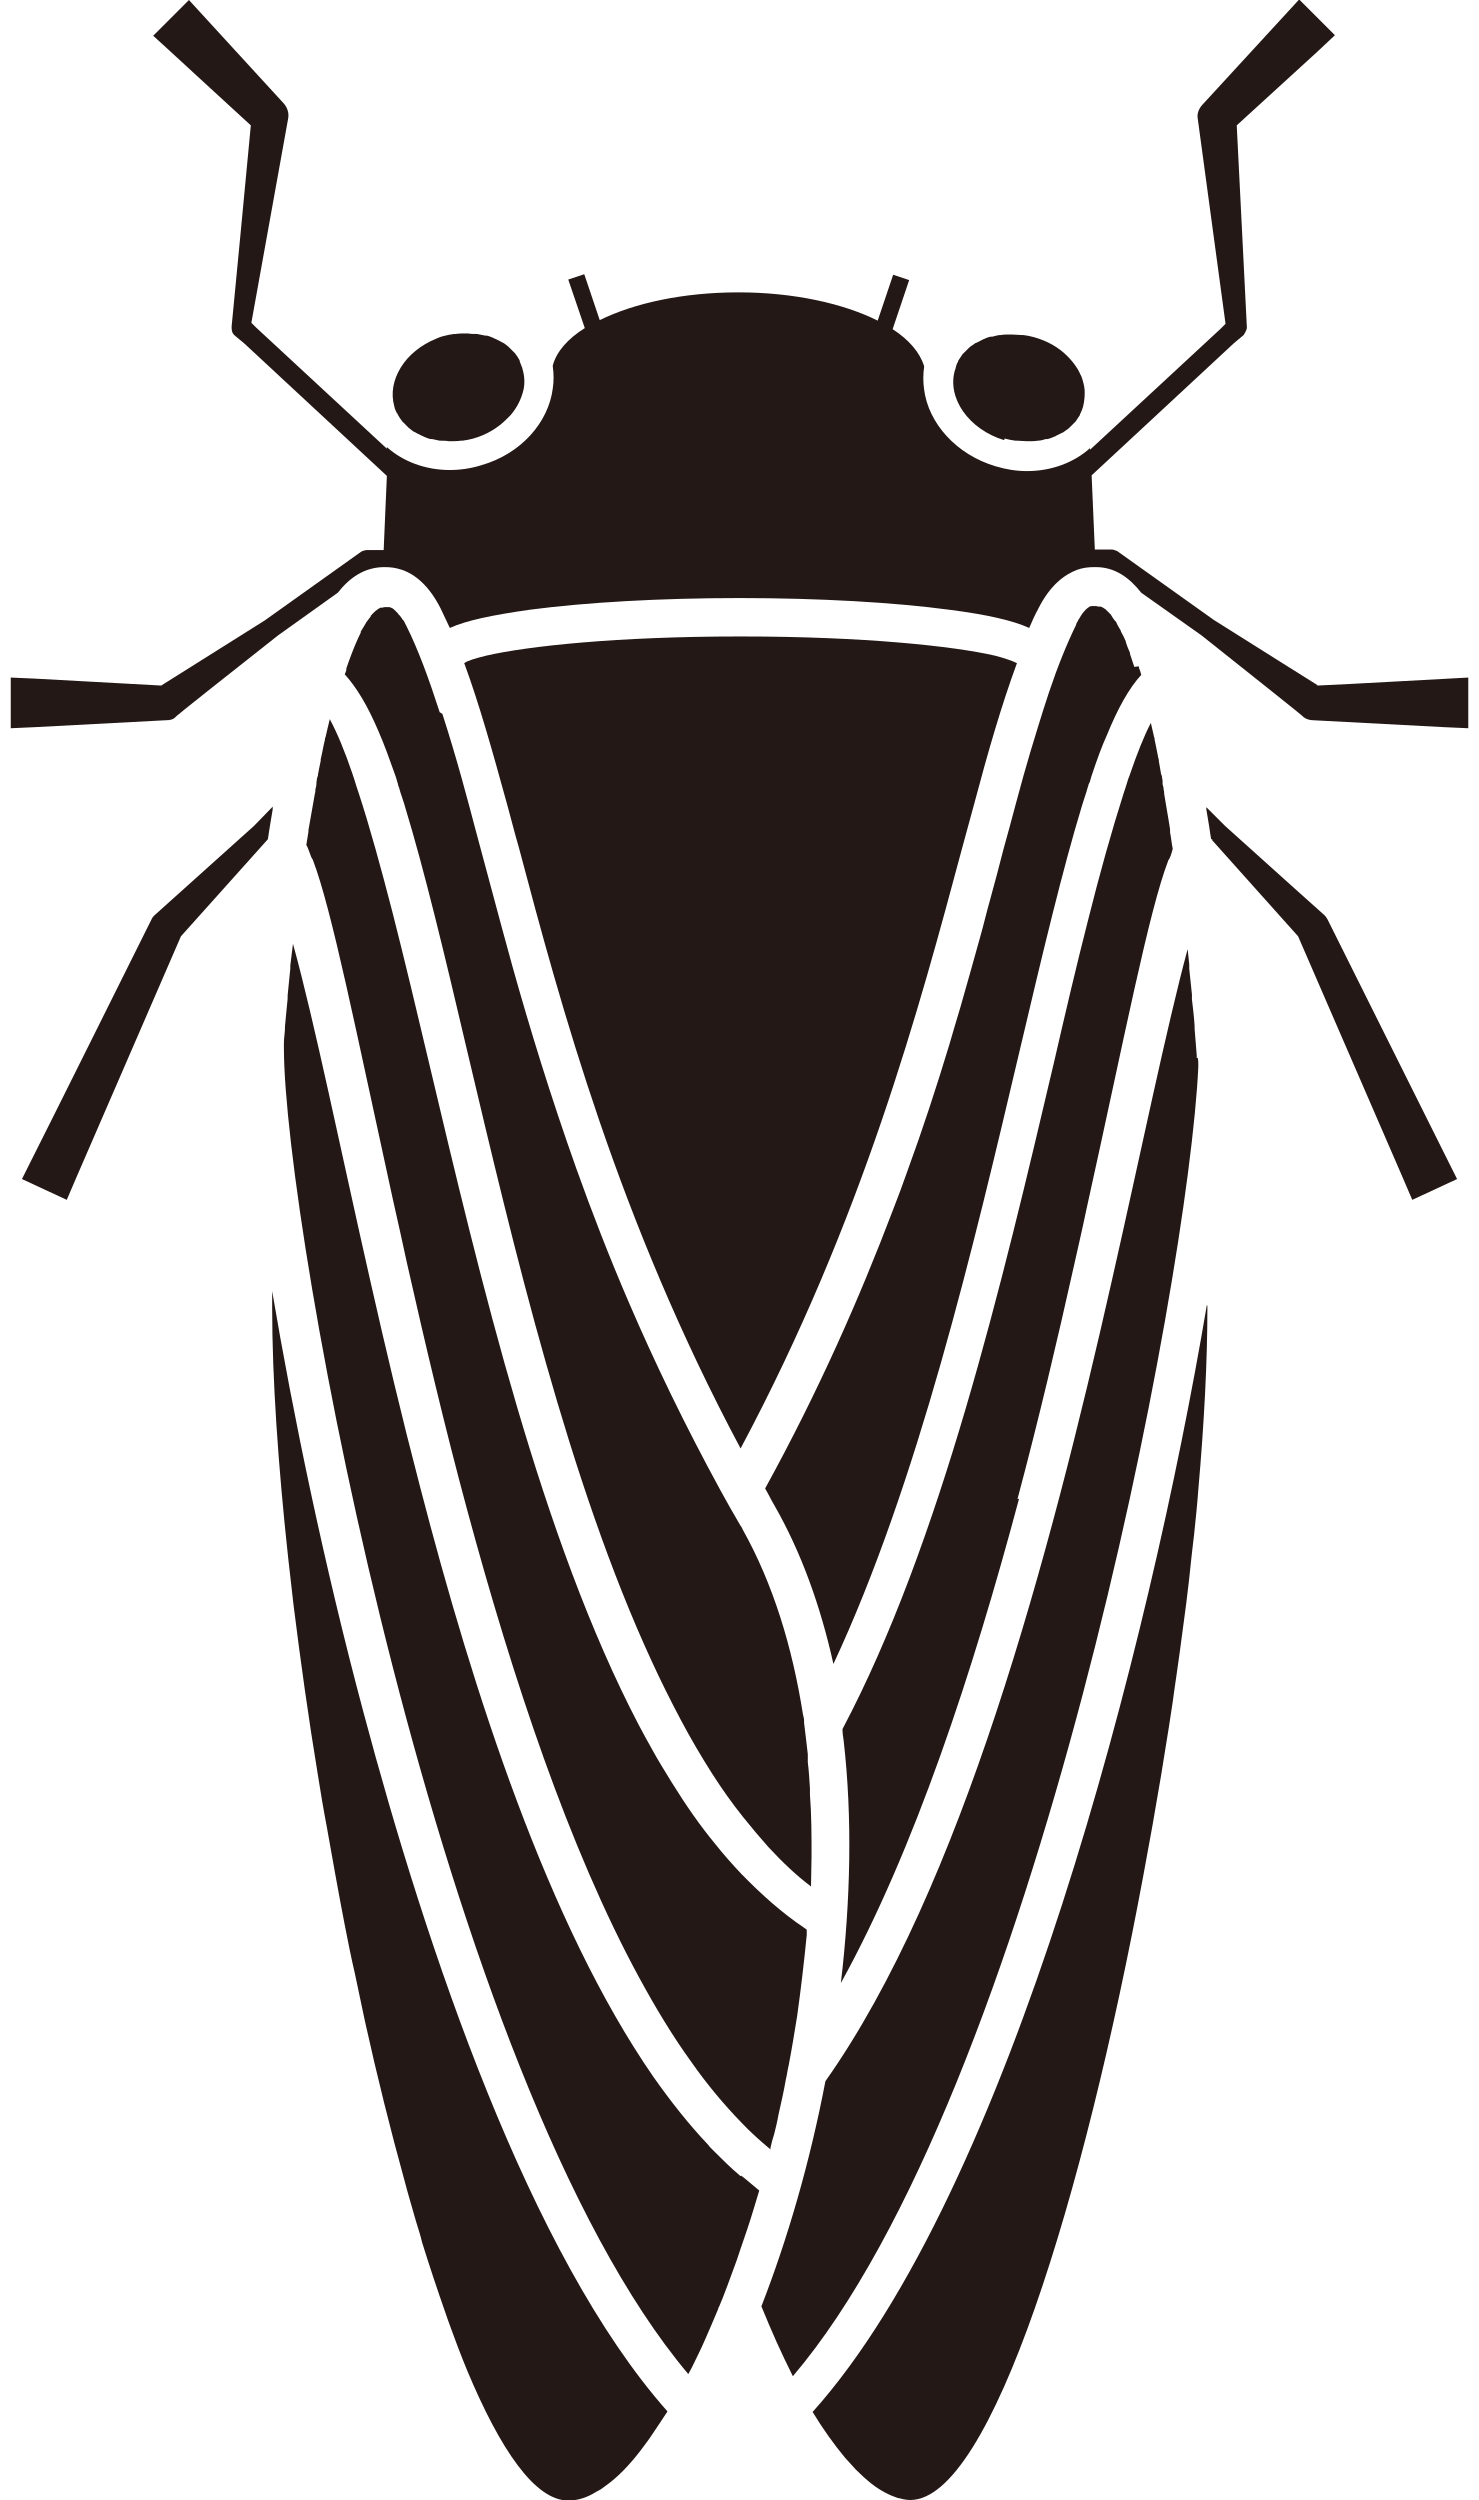
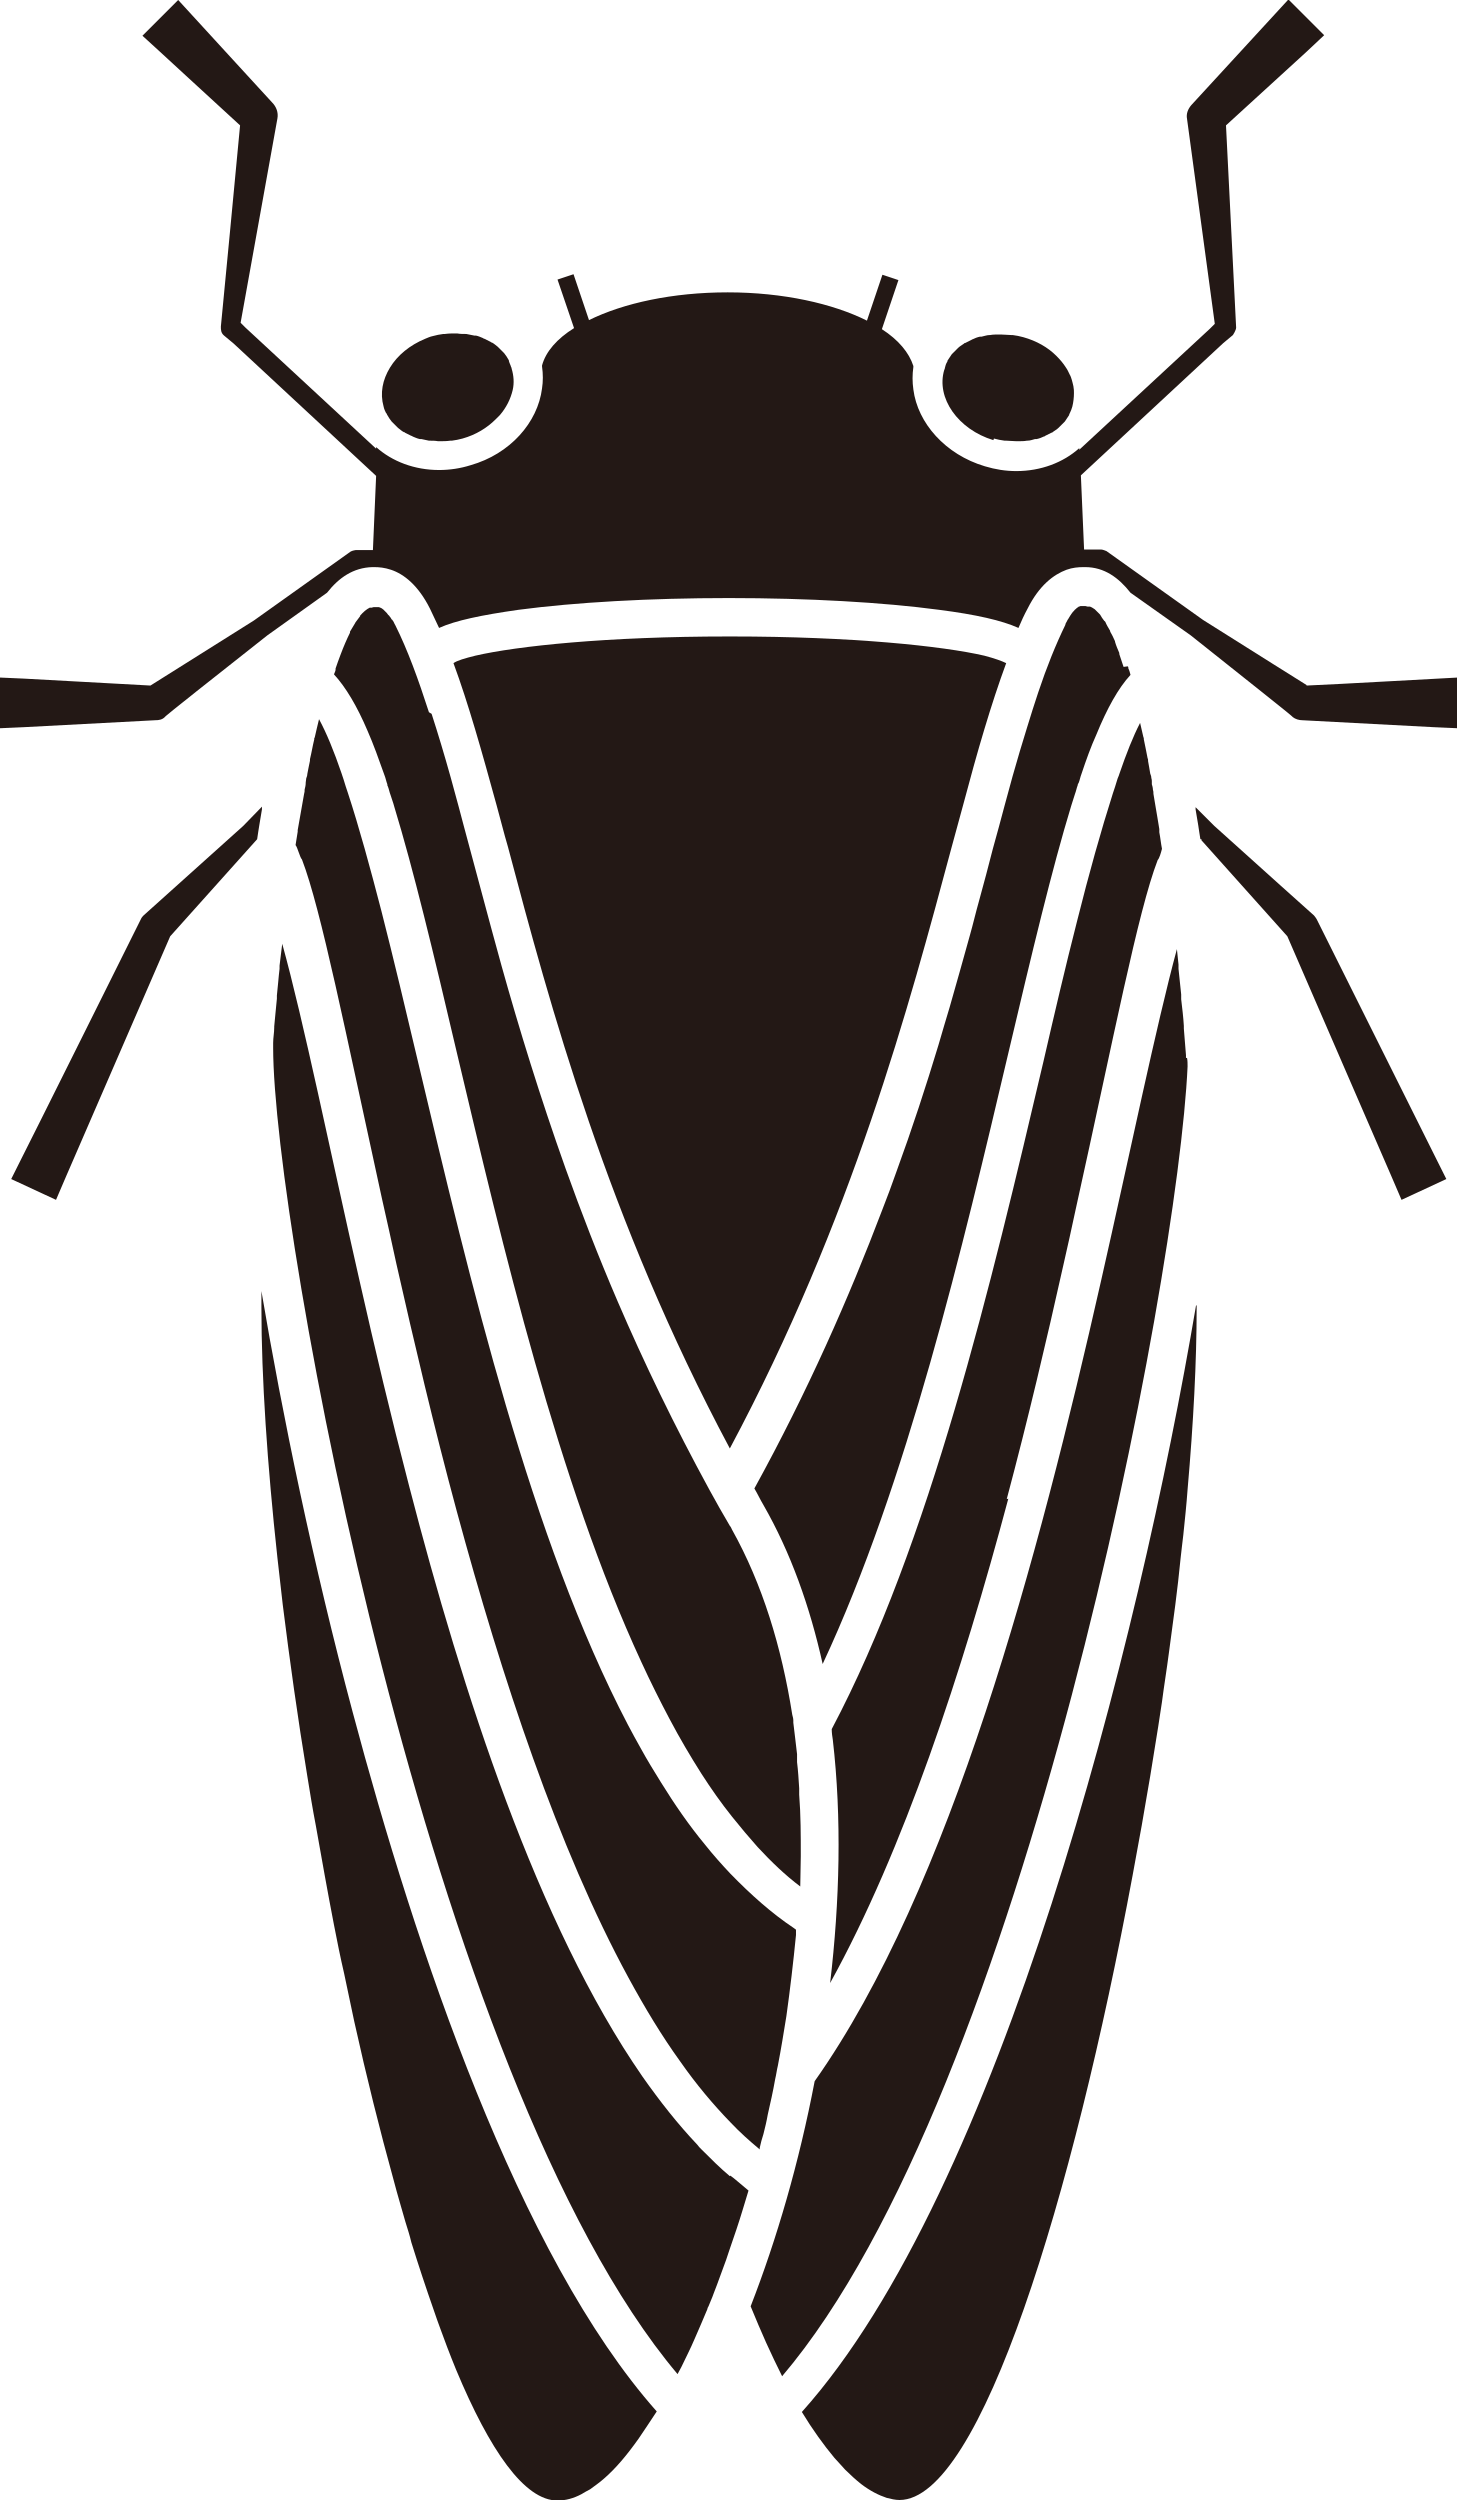
- <svg xmlns="http://www.w3.org/2000/svg" id="Layer_2" data-name="Layer 2" viewBox="0 0 27.31 46.86" width="55" height="93">
+ <svg xmlns="http://www.w3.org/2000/svg" id="Layer_2" data-name="Layer 2" viewBox="0 0 27.31 46.86">
  <defs>
    <style>
      .cls-1 {
        fill: #231815;
      }
    </style>
  </defs>
  <g id="Layer_1-2" data-name="Layer 1">
    <g>
      <path class="cls-1" d="M4.91,15.12l-.35.36-1.87,1.68s-.04.04-.05.07c-.01.02-2.21,4.44-2.23,4.47l-.2.4.84.39.18-.42,1.96-4.52,1.63-1.82h0s0,0,0,0c.01-.09.03-.18.04-.26.02-.1.03-.2.05-.3,0-.01,0-.03,0-.04Z" />
      <path class="cls-1" d="M24.49,12.84c-.1-.06-.97-.61-1.94-1.22l-1.81-1.29s-.07-.03-.1-.03h-.32s-.06-1.39-.06-1.39l2.67-2.48.18-.15s.06-.09.06-.14c0-.02-.15-3.01-.19-3.79l1.51-1.38.33-.31-.67-.67c-.21.23-1.58,1.72-1.82,1.98-.06.07-.1.16-.08.26l.52,3.84-.09.09-2.45,2.27v-.03c-.3.27-.72.43-1.18.43-.2,0-.39-.03-.59-.09-.74-.22-1.26-.81-1.34-1.44-.02-.14-.02-.28,0-.42,0,0,0-.01,0-.02h0c-.08-.25-.28-.49-.59-.69l.31-.92-.3-.1-.29.86c-.64-.32-1.57-.53-2.61-.53-1.03,0-1.95.2-2.6.52l-.29-.86-.3.1.31.91c-.32.2-.53.44-.6.7h0s0,.01,0,.02c.02.14.02.28,0,.41-.08.64-.6,1.23-1.34,1.44-.19.06-.39.09-.59.09-.46,0-.88-.16-1.18-.43v.03s-2.45-2.27-2.45-2.27l-.09-.09c.03-.17.69-3.83.69-3.83.02-.11-.02-.22-.1-.3C4.92,1.72,3.51.19,3.34,0l-.67.67c.18.16,1.4,1.29,1.83,1.68-.03.35-.36,3.77-.36,3.77,0,.06,0,.12.06.17l.18.15,2.67,2.48-.06,1.39h-.32s-.07.01-.1.03l-1.81,1.29-1.94,1.22-2.37-.13-.45-.02v.95s.45-.02.45-.02l2.46-.13c.07,0,.13-.01.18-.06-.02,0,.97-.78,1.92-1.53l1.12-.8c.22-.28.49-.47.85-.48,0,0,.02,0,.03,0h0c.1,0,.2.01.32.05.24.08.51.29.73.73.06.12.11.24.17.36.31-.14.79-.24,1.49-.34,1.06-.14,2.46-.22,3.94-.22,1.49,0,2.89.08,3.94.22.7.09,1.18.2,1.49.34.05-.12.11-.25.17-.36.22-.44.49-.64.73-.73.11-.04.22-.05.32-.05,0,0,.02,0,.03,0,.36,0,.63.2.85.48l1.13.8c.94.75,1.93,1.53,1.91,1.53.05.04.12.06.18.06l2.46.13.45.02v-.95c-.23.01-2.31.13-2.83.15Z" />
      <path class="cls-1" d="M24.68,17.23s-.03-.05-.05-.07c0,0-1.04-.93-1.87-1.68l-.35-.35s0,.03,0,.04c.02.1.03.2.05.3.01.09.03.18.04.26,0,0,0,0,0,0h0s0,0,0,0h0s.02,0,.02,0v.02s0,0,0,0l1.61,1.8,1.96,4.52.18.42.84-.39-.2-.4s-2.22-4.45-2.23-4.47Z" />
      <path class="cls-1" d="M22.42,24.46c-1.08,6.4-3.68,16.61-7.39,20.75.2.33.41.62.61.86.07.08.14.15.2.22.1.1.2.19.3.27.17.13.33.21.48.26.08.02.16.04.24.04,1.52,0,3.25-5.68,4.37-11.71.06-.31.11-.62.17-.93.05-.31.11-.62.16-.93s.1-.62.15-.93c.02-.15.05-.31.07-.46.04-.31.09-.61.13-.92.04-.3.08-.6.12-.9.04-.3.07-.59.1-.88.02-.15.03-.29.05-.43.03-.29.06-.57.08-.85.11-1.25.17-2.41.17-3.4,0,0,0,0,0-.01,0,0,0-.02,0-.03Z" />
      <path class="cls-1" d="M22.23,19.83s0-.04,0-.05c-.01-.17-.03-.33-.04-.5,0-.02,0-.03,0-.05-.01-.17-.03-.33-.05-.5,0-.03,0-.06,0-.09-.02-.16-.03-.32-.05-.48,0-.03,0-.06,0-.08-.01-.1-.02-.19-.03-.29-.39,1.44-.88,3.83-1.42,6.21-1.17,5.18-2.82,11.4-5.37,15.01-.29,1.52-.71,2.96-1.2,4.22.1.24.19.46.29.68.1.22.2.43.3.63,4.53-5.33,7.42-20.55,7.6-24.55,0-.05,0-.11-.01-.16Z" />
      <path class="cls-1" d="M21.06,12.5c-.03-.08-.05-.16-.08-.24,0,0,0-.01,0-.02-.03-.07-.06-.14-.08-.21,0,0,0,0,0-.01-.03-.07-.06-.13-.09-.18,0,0,0-.02-.01-.03-.03-.05-.06-.1-.08-.15,0,0-.01-.02-.02-.02-.03-.04-.06-.08-.08-.12,0,0,0,0-.01-.01-.03-.03-.06-.06-.09-.09,0,0,0,0,0,0-.03-.02-.06-.04-.09-.05,0,0,0,0-.01,0-.01,0-.02,0-.03,0-.02,0-.03-.01-.05-.01,0,0,0,0,0,0,0,0,0,0-.01,0,0,0-.02,0-.02,0,0,0-.02,0-.03,0,0,0-.02,0-.02,0,0,0-.02,0-.03.01,0,0-.02,0-.02.01,0,0-.02.01-.03.02,0,0-.01.01-.02.02-.01,0-.02.02-.03.03,0,0-.01.01-.02.02-.01.01-.02.03-.03.04,0,0-.01.02-.02.03-.01.02-.02.03-.03.05,0,0-.01.02-.02.03-.01.03-.03.05-.04.08,0,0,0,0,0,.01-.18.37-.35.79-.51,1.27-.07.21-.14.43-.21.66-.09.29-.18.59-.27.91-.05.18-.1.36-.15.55-.07.26-.14.53-.22.81-.08.32-.17.65-.26.98-.06.21-.11.43-.17.64-.12.44-.25.89-.38,1.35-.07.23-.14.47-.21.71-.23.76-.49,1.56-.79,2.38-.08.23-.17.47-.26.7-.63,1.66-1.4,3.41-2.4,5.23.06.1.11.21.17.31.51.89.87,1.9,1.11,2.98,1.58-3.38,2.63-7.84,3.48-11.45.45-1.91.82-3.46,1.18-4.64.02-.07.05-.15.07-.22.02-.05.03-.11.05-.16,0-.02.01-.03.02-.05.02-.05.03-.11.05-.16.09-.27.18-.52.28-.74.2-.49.41-.87.64-1.12-.01-.04-.02-.08-.04-.12,0-.01,0-.03-.01-.04Z" />
      <path class="cls-1" d="M18.87,28.1c.4-1.5.75-2.99,1.06-4.38.08-.36.16-.7.23-1.04.72-3.25,1.17-5.6,1.54-6.56.03-.03.06-.13.08-.21-.02-.1-.03-.21-.05-.31,0-.02,0-.04,0-.06-.02-.14-.05-.29-.07-.42,0,0,0,0,0,0-.01-.08-.03-.16-.04-.24,0-.03,0-.05-.01-.08,0-.03-.01-.07-.02-.1,0-.01,0-.03,0-.05,0-.02,0-.04-.01-.07,0-.03-.01-.05-.02-.08-.01-.08-.03-.16-.04-.23,0-.02,0-.04-.01-.06-.02-.12-.05-.24-.07-.35,0-.02,0-.03-.01-.05-.02-.09-.04-.18-.06-.26-.13.25-.26.58-.39.96-.01.04-.03.07-.04.11-.01.04-.03.09-.04.13-.01.04-.03.08-.04.12-.22.69-.45,1.51-.67,2.39-.22.86-.43,1.76-.63,2.63-.98,4.17-2.13,9.04-3.97,12.52,0,.07.01.14.02.2.17,1.47.13,3.03-.05,4.56,1.38-2.5,2.47-5.82,3.34-9.08Z" />
      <path class="cls-1" d="M5.89,13.84s0,.02,0,.02c-.03.12-.05.25-.08.37,0,.01,0,.02,0,.03-.02.08-.03.16-.05.25,0,.03-.01.05-.02.08,0,.03-.01.05-.01.08,0,0,0,0,0,.01,0,.04-.01.08-.02.12,0,.03,0,.05-.01.08-.04.22-.08.45-.12.68,0,0,0,.02,0,.03-.01.08-.03.17-.04.25.04.05.08.23.12.27.36.94.81,3.21,1.5,6.36.09.4.18.8.27,1.22.33,1.46.7,3.04,1.13,4.63.85,3.14,1.9,6.32,3.22,8.75.31.57.63,1.1.97,1.57.3.43.62.81.95,1.15.17.18.35.34.53.49,0,0,0,0,.01.01,0-.01,0-.02,0-.03h0c.02-.09.04-.17.07-.26.03-.12.06-.24.08-.36.05-.22.1-.44.14-.67.02-.08.03-.17.05-.25.06-.31.11-.62.16-.93.07-.5.13-1.01.18-1.52,0-.03,0-.06,0-.1l-.04-.03c-.42-.28-.81-.63-1.19-1.02-.16-.17-.33-.36-.48-.55-.29-.35-.56-.74-.82-1.16-.13-.21-.26-.42-.38-.64-.08-.14-.16-.29-.24-.44-1.82-3.48-2.96-8.31-3.94-12.45-.22-.93-.45-1.9-.68-2.8-.21-.81-.42-1.58-.63-2.22-.01-.04-.03-.08-.04-.12-.01-.04-.03-.09-.04-.13-.01-.04-.03-.08-.04-.12-.14-.41-.28-.75-.42-1.01-.03.11-.05.22-.08.34Z" />
      <path class="cls-1" d="M4.9,24.19c0,.11,0,.21,0,.32,0,1.32.11,2.94.3,4.69.03.29.07.59.1.88.13,1.04.28,2.12.46,3.21.05.31.1.62.16.93.11.62.22,1.24.34,1.86.06.31.12.61.19.91.06.3.13.6.19.9.23,1.04.48,2.04.74,2.98.07.27.15.53.22.78.04.13.08.25.11.38.14.45.28.87.42,1.27.08.24.17.47.25.69.06.15.11.29.17.43.63,1.51,1.28,2.45,1.9,2.45.15,0,.3-.04.45-.12.05-.03.1-.06.16-.09.08-.06.17-.12.26-.2.22-.19.43-.44.65-.75.11-.16.22-.33.34-.51-2.59-2.92-4.52-8.68-5.7-13.11-.74-2.77-1.32-5.58-1.71-7.89Z" />
      <path class="cls-1" d="M8.04,13.35c-.2-.62-.4-1.17-.63-1.63-.02-.03-.03-.07-.05-.09,0,0-.01-.02-.02-.02-.01-.02-.02-.04-.04-.06,0,0-.01-.02-.02-.02-.01-.01-.02-.03-.03-.04,0,0-.01-.01-.02-.02-.01-.01-.02-.02-.03-.03,0,0-.01-.01-.02-.02-.01,0-.02-.02-.03-.02,0,0-.01,0-.02-.01-.01,0-.02-.01-.03-.01,0,0-.01,0-.02,0,0,0-.02,0-.03,0,0,0-.02,0-.02,0,0,0,0,0-.01,0,0,0,0,0,0,0-.02,0-.03,0-.05.01-.01,0-.02,0-.03,0,0,0,0,0-.01,0-.06.03-.12.08-.18.15,0,0,0,0,0,.01-.03.04-.06.08-.09.12,0,0,0,.01-.01.02-.03.05-.06.1-.09.15,0,0,0,.01,0,.02-.06.12-.12.26-.18.42,0,0,0,0,0,0-.03.08-.06.16-.09.25,0,0,0,.02,0,.02,0,.03-.02.06-.03.09.22.24.43.59.63,1.06.11.25.21.53.32.84.02.05.03.11.05.16,0,.01,0,.03.01.04.02.05.03.11.05.16.02.07.05.14.07.22.36,1.18.73,2.72,1.18,4.64.85,3.59,1.89,8.02,3.45,11.39.17.37.35.73.53,1.07.19.36.39.7.6,1.03.18.28.37.55.57.8.16.2.32.39.48.57.26.28.52.53.8.74h0c0-.19.01-.38.01-.57,0-.39,0-.77-.03-1.15,0-.04,0-.08,0-.12-.01-.16-.02-.33-.04-.49,0-.03,0-.05,0-.08,0-.02,0-.05,0-.07-.02-.2-.05-.4-.07-.59,0-.01,0-.03,0-.04,0-.04-.01-.07-.02-.11-.2-1.27-.56-2.45-1.13-3.47-.01-.02-.02-.05-.04-.07-.13-.22-.26-.45-.38-.67-.66-1.21-1.23-2.39-1.72-3.53-.37-.86-.69-1.69-.98-2.5-.48-1.35-.87-2.62-1.2-3.8-.26-.94-.49-1.82-.71-2.63-.03-.12-.06-.23-.09-.34-.05-.19-.1-.37-.15-.55-.12-.43-.24-.83-.36-1.2Z" />
      <path class="cls-1" d="M13.68,40.79c-.18-.15-.35-.32-.53-.5-.03-.03-.06-.06-.08-.09h0c-.36-.38-.7-.81-1.03-1.28-1.97-2.85-3.37-7.2-4.37-11.06-.34-1.3-.65-2.61-.93-3.85-.55-2.42-1.05-4.88-1.45-6.32-.02.14-.03.27-.05.41,0,.02,0,.04,0,.06-.02.16-.03.33-.05.5,0,.02,0,.04,0,.06-.02.17-.03.34-.05.52,0,0,0,.01,0,.02,0,.1-.02.19-.02.29v.09c0,3.35,2.92,19.33,7.58,24.86.02-.04.05-.09.07-.13.08-.17.17-.34.25-.53.08-.18.16-.37.24-.56,0-.02.01-.03.02-.05.03-.08.07-.16.1-.25.08-.2.15-.41.23-.62.02-.06.04-.12.06-.18.09-.26.18-.52.26-.79.03-.11.07-.22.1-.33l-.25-.21s-.06-.05-.09-.07Z" />
      <path class="cls-1" d="M18.63,8.22h0c.07.02.13.03.2.04,0,0,.02,0,.03,0,.06,0,.12.01.19.01,0,0,.01,0,.02,0,0,0,.01,0,.02,0,.05,0,.11,0,.16-.01,0,0,0,0,.01,0,.05,0,.1-.02.14-.03.01,0,.02,0,.03,0,.05-.01.1-.03.14-.05,0,0,.02,0,.02-.01.04-.02.08-.04.12-.06,0,0,.02,0,.02-.01.04-.03.08-.05.11-.08,0,0,.01-.01.02-.02.03-.03.06-.06.09-.09,0,0,0,0,.01-.01.03-.04.05-.08.08-.12,0,0,0-.02.01-.03.02-.04.04-.09.05-.13.02-.08.03-.17.03-.25,0-.04,0-.08-.01-.13s-.02-.08-.03-.12c-.01-.03-.02-.07-.04-.1-.02-.04-.04-.09-.07-.13,0,0,0,0,0,0-.05-.08-.11-.15-.18-.22,0,0,0,0,0,0-.16-.16-.37-.28-.62-.35-.07-.02-.13-.03-.2-.04,0,0-.02,0-.03,0-.06,0-.12-.01-.19-.01-.01,0-.02,0-.04,0-.05,0-.11,0-.16.01,0,0,0,0-.01,0-.05,0-.1.02-.15.03-.01,0-.02,0-.03,0-.05.01-.1.03-.14.05,0,0-.01,0-.02.01-.04.02-.08.04-.12.06,0,0-.02,0-.02.01-.04.03-.08.05-.11.08,0,0-.01.01-.02.02-.03.03-.06.06-.09.09,0,0,0,0-.01.01-.03.04-.05.08-.08.12,0,0,0,.02-.01.03-.02.03-.03.07-.04.11,0,0,0,.02-.01.03,0,0,0,0,0,0-.16.53.26,1.12.92,1.32Z" />
      <path class="cls-1" d="M7.25,7.75s0,.02.01.03c.02.04.05.08.08.12,0,0,0,0,.01.01.03.03.06.06.09.09,0,0,.01.01.02.02.04.03.07.06.11.08,0,0,.02,0,.02.01.04.02.08.04.12.06,0,0,.02,0,.02.01.05.02.09.04.14.05.01,0,.02,0,.03,0,.05.01.09.02.14.03,0,0,0,0,.01,0,.05,0,.11,0,.16.01,0,0,.01,0,.02,0,0,0,.01,0,.02,0,.06,0,.12,0,.19-.01,0,0,.02,0,.03,0,.07-.01.13-.02.2-.04.25-.07.46-.2.62-.36.03-.03.05-.05.08-.08.12-.14.2-.3.24-.47.03-.13.02-.27-.02-.4,0,0,0-.02-.01-.03-.01-.04-.03-.07-.04-.11,0,0,0-.02-.01-.03-.02-.04-.05-.08-.08-.12,0,0,0,0-.01-.01-.03-.03-.06-.06-.09-.09,0,0-.01-.01-.02-.02-.04-.03-.07-.06-.11-.08,0,0-.02,0-.02-.01-.04-.02-.08-.04-.12-.06,0,0-.02,0-.02-.01-.05-.02-.09-.04-.14-.05-.01,0-.02,0-.03,0-.05-.01-.1-.02-.15-.03,0,0,0,0-.01,0-.05,0-.11,0-.16-.01-.01,0-.02,0-.04,0-.06,0-.12,0-.19.01,0,0-.02,0-.03,0-.07.01-.13.02-.2.04,0,0,0,0,0,0-.05.01-.09.03-.14.05-.29.12-.52.31-.66.54-.14.23-.19.48-.12.73.01.05.03.09.05.13Z" />
      <path class="cls-1" d="M13.66,11.93c-2.29,0-3.97.18-4.75.36-.2.05-.34.09-.41.14.28.76.53,1.65.81,2.67.07.25.13.5.21.77.79,2.98,1.86,6.97,4.16,11.28,2.3-4.31,3.36-8.3,4.16-11.28.07-.26.14-.52.21-.77.27-1.02.53-1.91.81-2.67-.08-.04-.22-.09-.41-.14-.78-.18-2.47-.36-4.75-.36Z" />
    </g>
  </g>
</svg>
